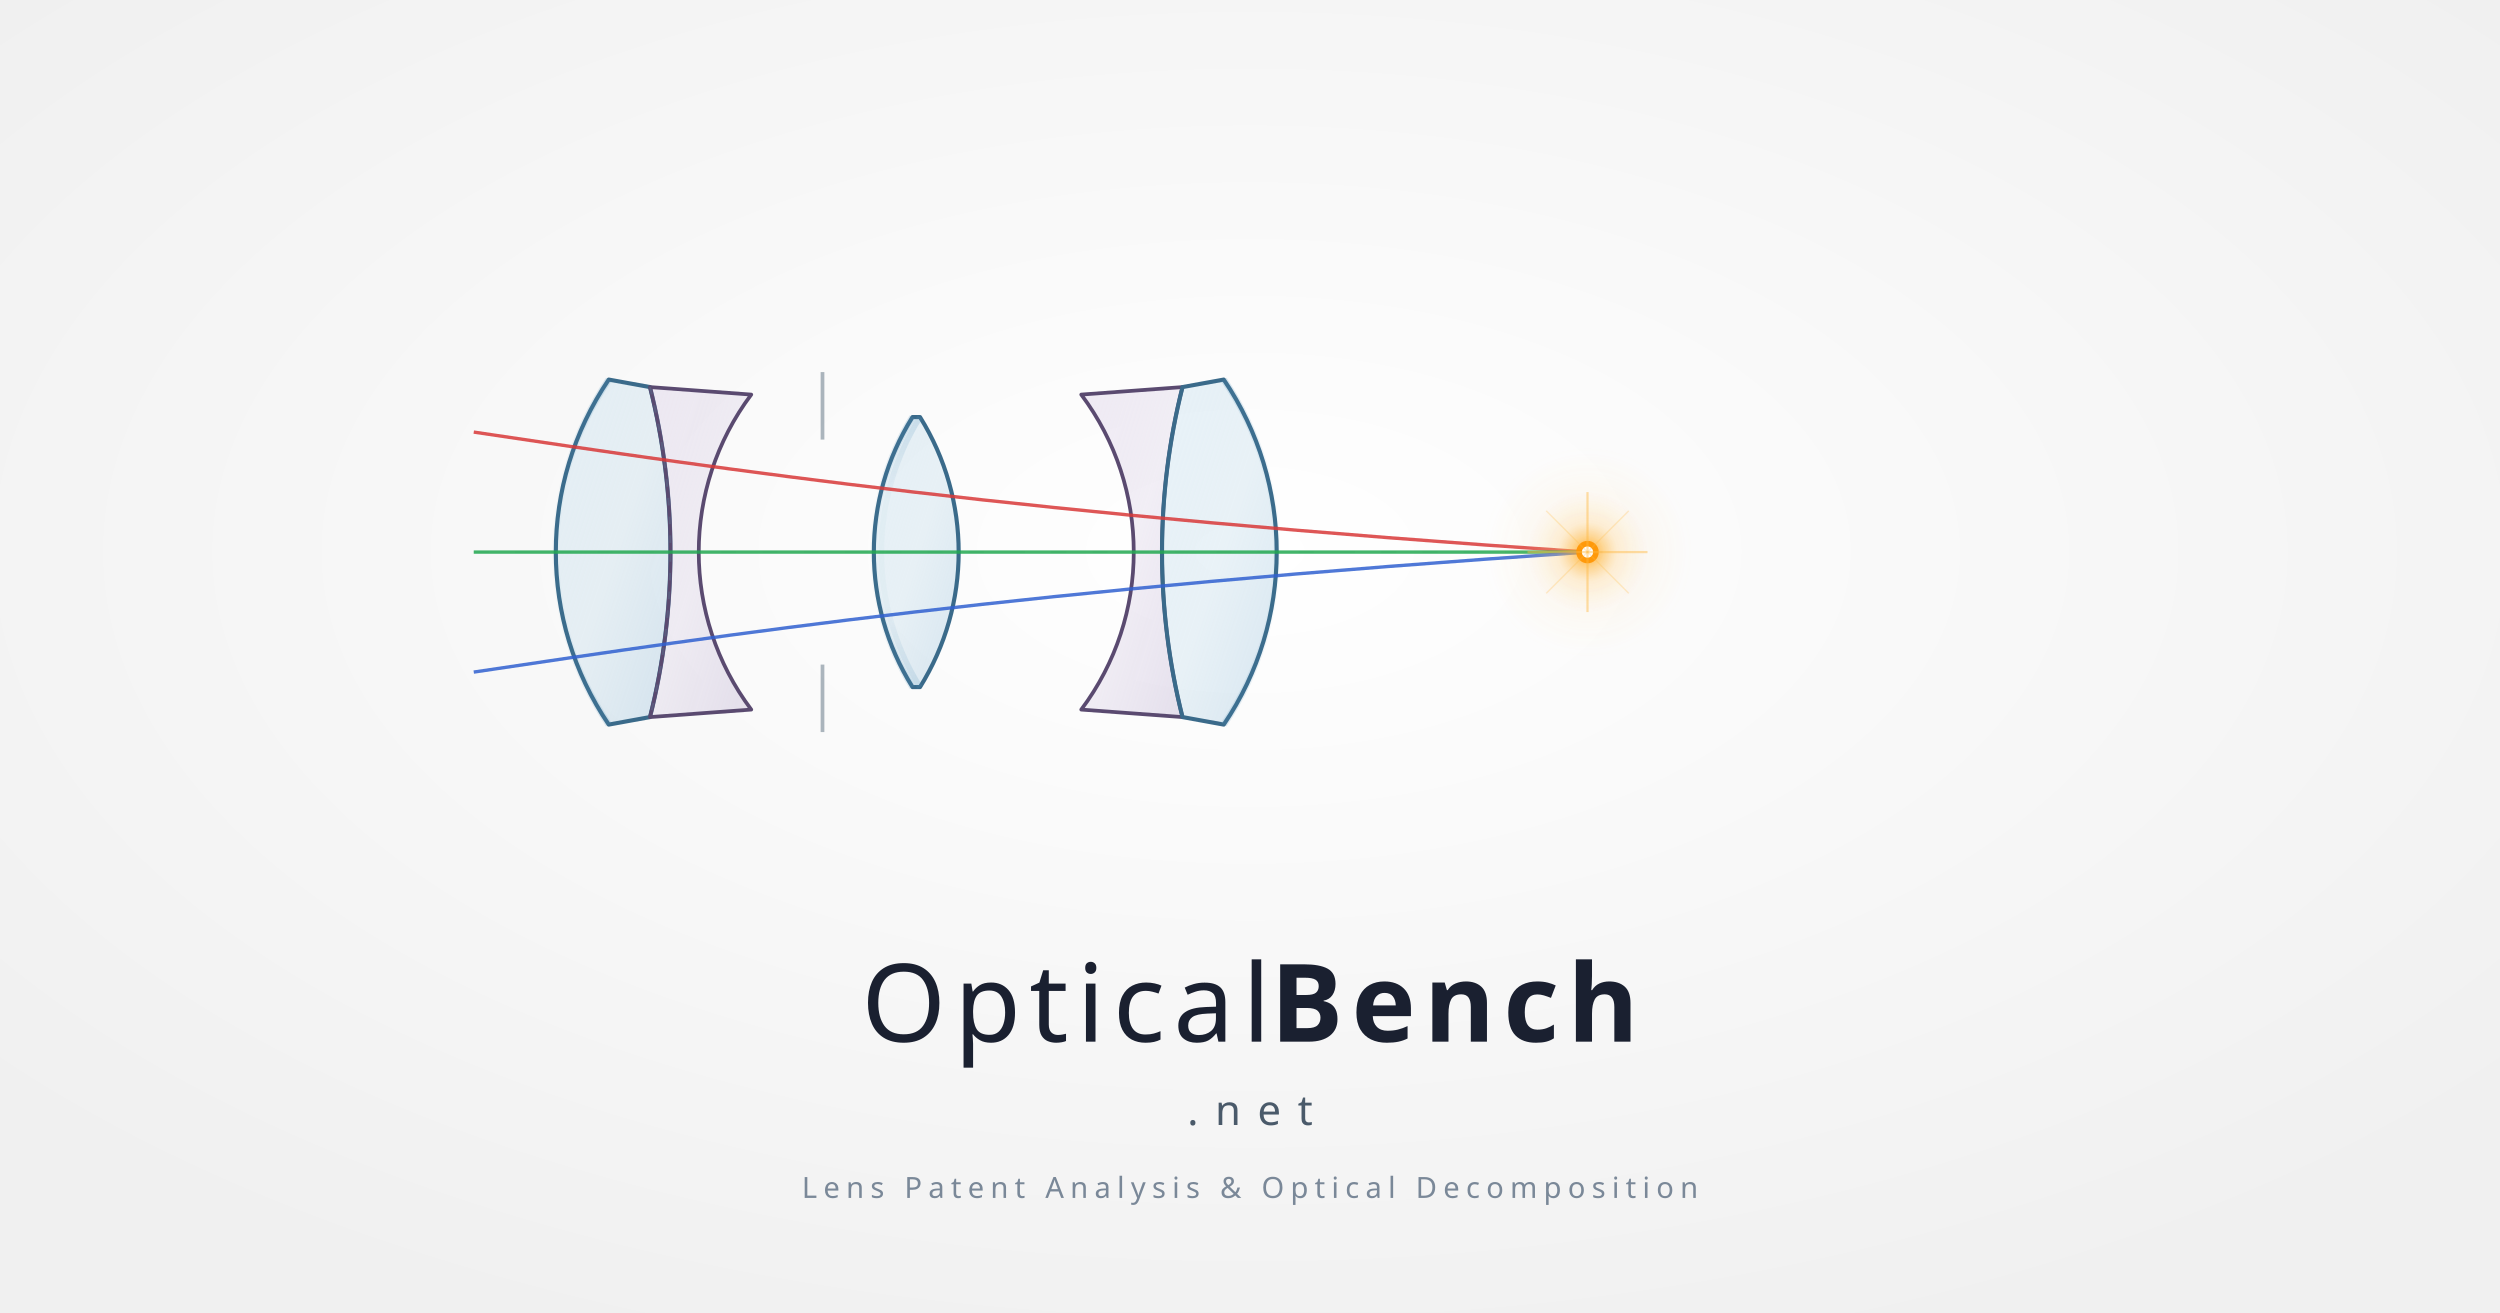
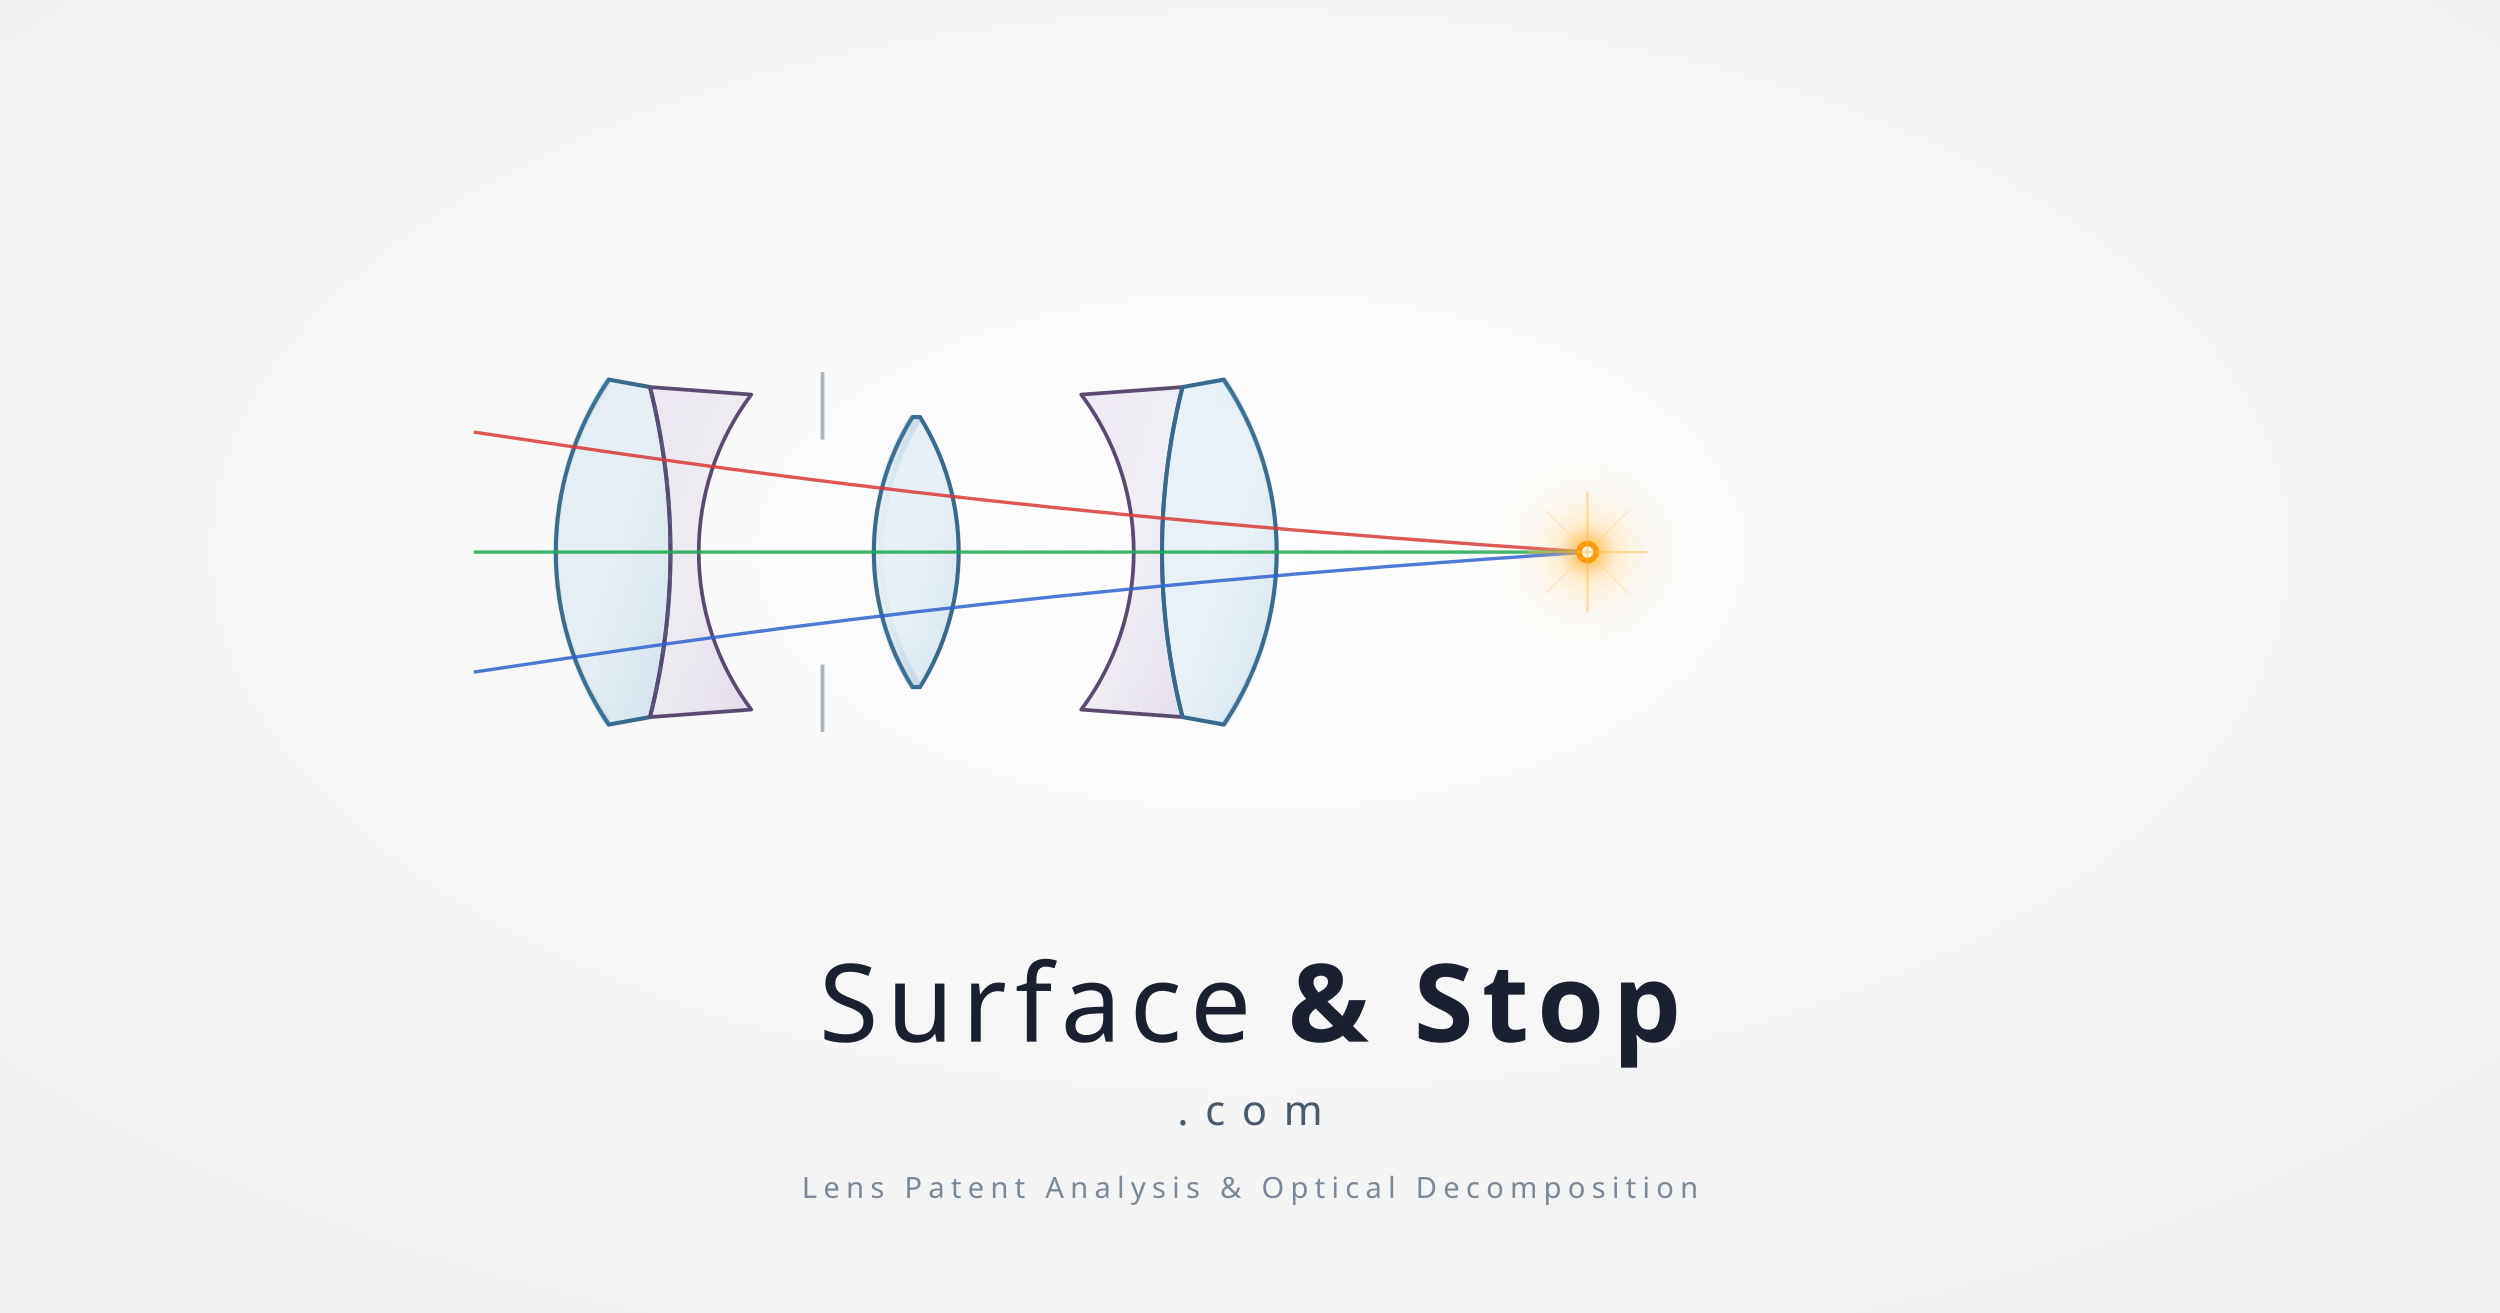
<svg xmlns="http://www.w3.org/2000/svg" viewBox="0 0 1200 630" width="1200" height="630">
  <defs>
    <linearGradient id="crown-glass" x1="0%" y1="0%" x2="100%" y2="100%">
      <stop offset="0%" stop-color="#c0ddef" stop-opacity="0.35" />
      <stop offset="50%" stop-color="#a8cce0" stop-opacity="0.25" />
      <stop offset="100%" stop-color="#96bedb" stop-opacity="0.38" />
    </linearGradient>
    <linearGradient id="flint-glass" x1="0%" y1="0%" x2="100%" y2="100%">
      <stop offset="0%" stop-color="#d0c0e0" stop-opacity="0.30" />
      <stop offset="50%" stop-color="#c0b0d4" stop-opacity="0.20" />
      <stop offset="100%" stop-color="#b0a0c8" stop-opacity="0.32" />
    </linearGradient>
    <radialGradient id="flare" cx="50%" cy="50%" r="50%">
      <stop offset="0%" stop-color="#ff9500" stop-opacity="0.9" />
      <stop offset="25%" stop-color="#ffb840" stop-opacity="0.6" />
      <stop offset="50%" stop-color="#ffd080" stop-opacity="0.25" />
      <stop offset="100%" stop-color="#ffe0a0" stop-opacity="0" />
    </radialGradient>
    <radialGradient id="flare-outer" cx="50%" cy="50%" r="50%">
      <stop offset="0%" stop-color="#ff9500" stop-opacity="0.15" />
      <stop offset="100%" stop-color="#ffcc60" stop-opacity="0" />
    </radialGradient>
    <linearGradient id="coating-reflect" x1="0%" y1="0%" x2="0%" y2="100%">
      <stop offset="0%" stop-color="#5090b8" stop-opacity="0.20" />
      <stop offset="30%" stop-color="#5090b8" stop-opacity="0.04" />
      <stop offset="70%" stop-color="#5090b8" stop-opacity="0.04" />
      <stop offset="100%" stop-color="#5090b8" stop-opacity="0.18" />
    </linearGradient>
    <radialGradient id="bg-vignette" cx="50%" cy="42%" r="65%">
      <stop offset="0%" stop-color="#ffffff" />
      <stop offset="100%" stop-color="#f0f0f0" />
    </radialGradient>
  </defs>
  <rect width="1200" height="630" fill="url(#bg-vignette)" />
  <g transform="translate(240, 265) scale(1.8)">
    <path d="M 29,-46 A 82,82 0 0 0 29,46 L 40,44 A 180,180 0 0 0 40,-44 Z" fill="url(#crown-glass)" stroke="#3a6a8a" stroke-width="1.1" stroke-linejoin="round" />
    <path d="M 29,-46 A 82,82 0 0 0 29,46" fill="none" stroke="url(#coating-reflect)" stroke-width="1.8" />
    <path d="M 40,-44 A 180,180 0 0 1 40,44 L 67,42 A 70,70 0 0 1 67,-42 Z" fill="url(#flint-glass)" stroke="#5a4a70" stroke-width="1" stroke-linejoin="round" />
    <path d="M 40,-44 A 180,180 0 0 1 40,44" fill="none" stroke="#5a7090" stroke-width="0.5" stroke-dasharray="2,3" opacity="0.5" />
    <path d="M 110,-36 A 68,68 0 0 0 110,36 L 112,36 A 68,68 0 0 0 112,-36 Z" fill="url(#crown-glass)" stroke="#3a6a8a" stroke-width="1.1" stroke-linejoin="round" />
    <path d="M 110,-36 A 68,68 0 0 0 110,36" fill="none" stroke="url(#coating-reflect)" stroke-width="1.8" />
    <path d="M 112,-36 A 68,68 0 0 0 112,36" fill="none" stroke="url(#coating-reflect)" stroke-width="1.5" />
    <path d="M 155,-42 A 70,70 0 0 1 155,42 L 182,44 A 180,180 0 0 1 182,-44 Z" fill="url(#flint-glass)" stroke="#5a4a70" stroke-width="1" stroke-linejoin="round" />
    <path d="M 182,-44 A 180,180 0 0 0 182,44" fill="none" stroke="#5a7090" stroke-width="0.5" stroke-dasharray="2,3" opacity="0.5" />
    <path d="M 182,-44 A 180,180 0 0 0 182,44 L 193,46 A 82,82 0 0 0 193,-46 Z" fill="url(#crown-glass)" stroke="#3a6a8a" stroke-width="1.1" stroke-linejoin="round" />
    <path d="M 193,-46 A 82,82 0 0 1 193,46" fill="none" stroke="url(#coating-reflect)" stroke-width="1.8" />
    <line x1="86" y1="-48" x2="86" y2="-30" stroke="#4a6070" stroke-width="1" opacity="0.45" />
    <line x1="86" y1="30" x2="86" y2="48" stroke="#4a6070" stroke-width="1" opacity="0.45" />
    <line x1="-7" y1="0" x2="300" y2="0" stroke="#b8c4d0" stroke-width="0.4" stroke-dasharray="4,7" opacity="0.35" />
    <path d="M -7,-32 C 60,-22 140,-10 290,0" fill="none" stroke="#d83838" stroke-width="0.9" opacity="0.85" />
    <line x1="-7" y1="0" x2="290" y2="0" stroke="#22a850" stroke-width="0.9" opacity="0.85" />
    <path d="M -7,32 C 60,22 140,10 290,0" fill="none" stroke="#3060d0" stroke-width="0.9" opacity="0.85" />
    <circle cx="290" cy="0" r="28" fill="url(#flare-outer)" opacity="0.7" />
    <circle cx="290" cy="0" r="16" fill="url(#flare)" opacity="0.9" />
    <circle cx="290" cy="0" r="3" fill="#ff9500" opacity="0.9" />
    <circle cx="290" cy="0" r="1.5" fill="#ffffff" opacity="1" />
    <line x1="274" y1="0" x2="306" y2="0" stroke="#ffb840" stroke-width="0.6" opacity="0.45" />
    <line x1="290" y1="-16" x2="290" y2="16" stroke="#ffb840" stroke-width="0.6" opacity="0.45" />
    <line x1="279" y1="-11" x2="301" y2="11" stroke="#ffb840" stroke-width="0.4" opacity="0.25" />
    <line x1="279" y1="11" x2="301" y2="-11" stroke="#ffb840" stroke-width="0.4" opacity="0.25" />
  </g>
  <text x="600" y="500" font-family="'Gill Sans', 'Optima', 'Avenir', sans-serif" font-size="52" font-weight="300" letter-spacing="4" fill="#1a2030" text-anchor="middle">
-     Optical<tspan font-weight="600">Bench</tspan>
+     Surface <tspan font-weight="600">&amp; Stop</tspan>
  </text>
  <text x="600" y="540" font-family="'Gill Sans', 'Optima', 'Avenir', sans-serif" font-size="20" font-weight="400" letter-spacing="8" fill="#4a5a6a" text-anchor="middle">
-     .net
+     .com
  </text>
  <text x="600" y="575" font-family="'Gill Sans', 'Optima', 'Avenir', sans-serif" font-size="14" font-weight="300" letter-spacing="3" fill="#7a8898" text-anchor="middle">
    Lens Patent Analysis &amp; Optical Decomposition
  </text>
</svg>
